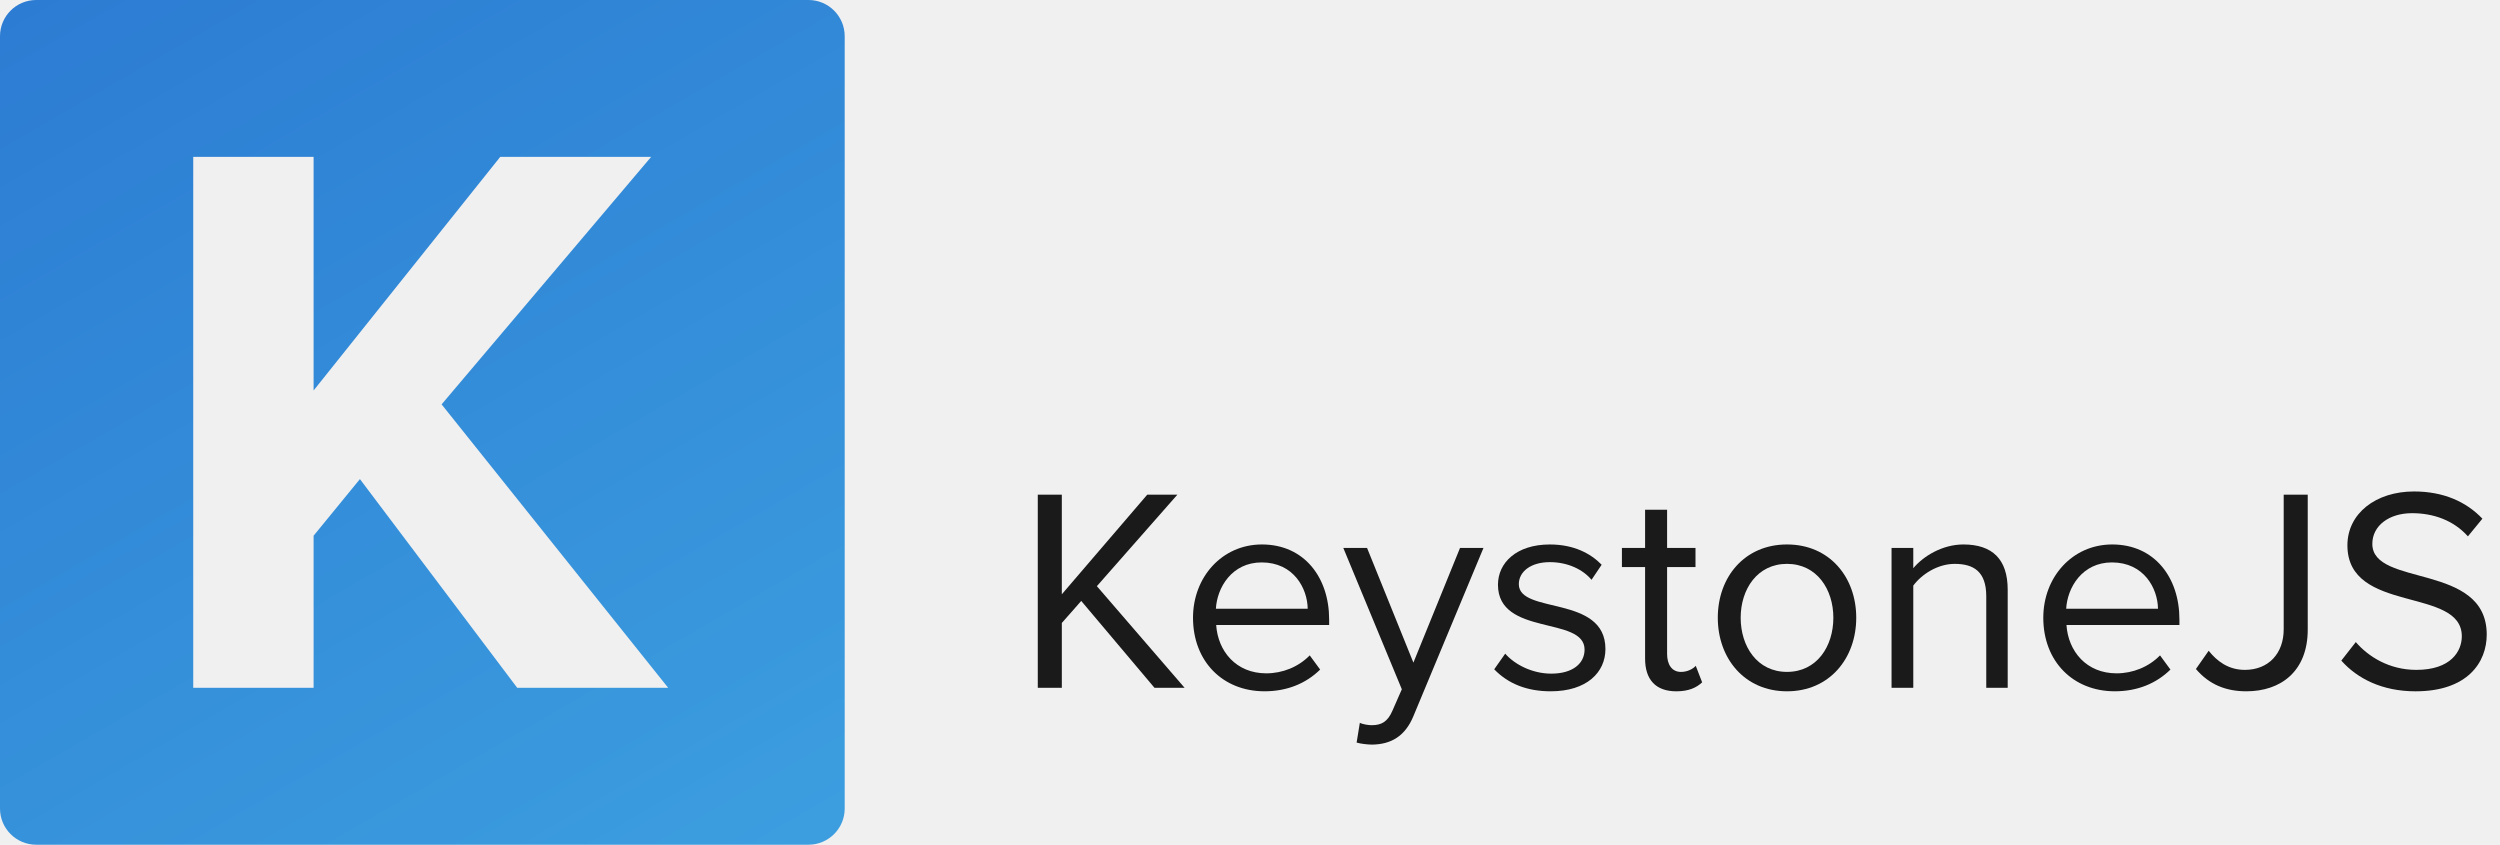
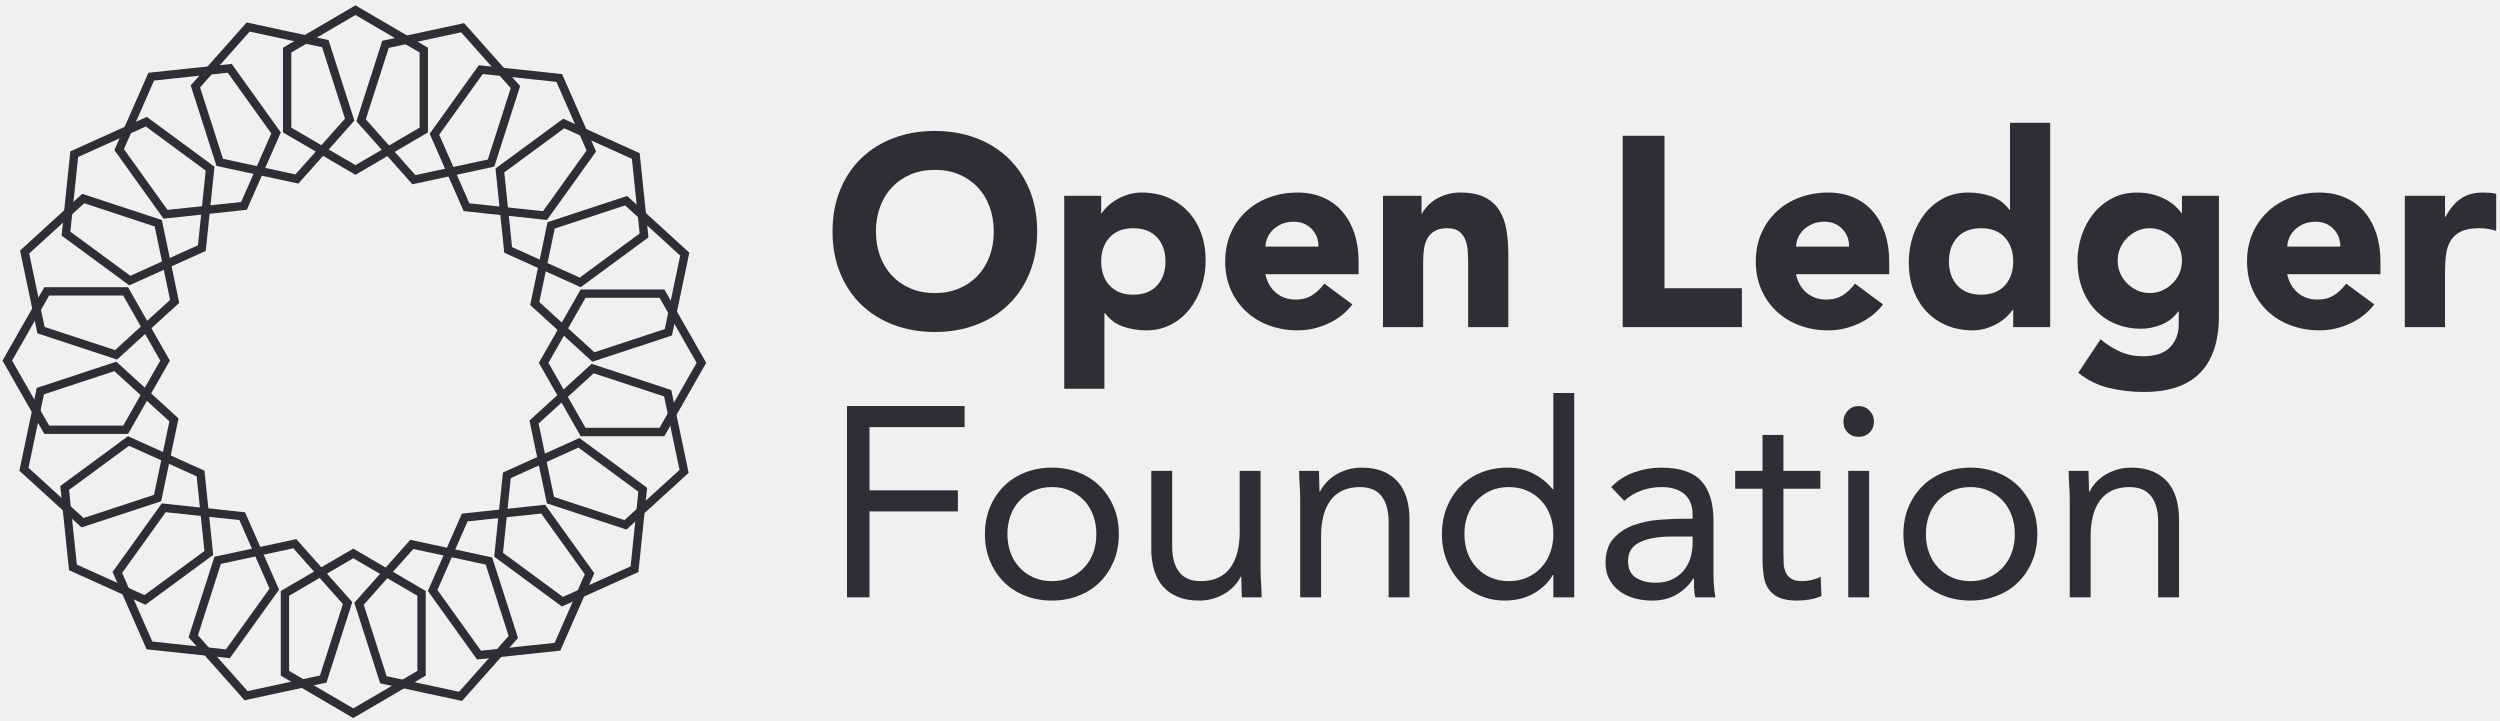
- <svg xmlns="http://www.w3.org/2000/svg" version="1.1" id="Layer_1" x="0px" y="0px" width="207.173px" height="70px" viewBox="0 0 207.173 70" enable-background="new 0 0 207.173 70" xml:space="preserve">
-   <linearGradient id="SVGID_1_" gradientUnits="userSpaceOnUse" x1="58.356" y1="75.456" x2="11.643" y2="-5.454">
-     <stop offset="0" style="stop-color:#3C9EDF" />
-     <stop offset="1" style="stop-color:#2C7CD3" />
-   </linearGradient>
-   <path fill-rule="evenodd" clip-rule="evenodd" fill="url(#SVGID_1_)" d="M3,0h64c1.656,0,3,1.343,3,3v64c0,1.657-1.344,3-3,3H3  c-1.657,0-3-1.343-3-3V3C0,1.343,1.343,0,3,0z M36.595,33.51L55.373,57h-12.51L29.826,39.702l-3.838,4.692V57h-9.975V13h9.975  v19.358L41.455,13h12.504L36.595,33.51z" />
-   <g>
-     <path fill="#1A1A1A" d="M95.673,57l-6.072-7.201l-1.608,1.824V57H86V40.991h1.992v8.257l7.081-8.257h2.497l-6.673,7.584L98.169,57   H95.673z" />
-     <path fill="#1A1A1A" d="M98.864,51.191c0-3.36,2.4-6.072,5.713-6.072c3.504,0,5.568,2.736,5.568,6.216v0.456h-9.361   c0.144,2.184,1.656,4.008,4.152,4.008c1.344,0,2.664-0.528,3.6-1.488l0.864,1.176c-1.176,1.152-2.736,1.8-4.608,1.8   C101.336,57.288,98.864,54.816,98.864,51.191z M104.552,46.607c-2.472,0-3.696,2.088-3.792,3.84h7.608   C108.345,48.743,107.193,46.607,104.552,46.607z" />
-     <path fill="#1A1A1A" d="M112.688,59.904c0.264,0.12,0.696,0.192,0.984,0.192c0.792,0,1.32-0.264,1.728-1.224l0.768-1.752   l-4.849-11.713h1.968l3.84,9.504l3.864-9.504h1.944l-5.809,13.945c-0.696,1.68-1.872,2.328-3.408,2.353   c-0.384,0-0.984-0.072-1.296-0.168L112.688,59.904z" />
-     <path fill="#1A1A1A" d="M123.824,55.464l0.912-1.296c0.768,0.888,2.231,1.656,3.816,1.656c1.775,0,2.76-0.84,2.76-1.992   c0-2.808-7.177-1.08-7.177-5.376c0-1.824,1.536-3.336,4.297-3.336c1.992,0,3.384,0.744,4.296,1.68l-0.84,1.248   c-0.696-0.84-1.944-1.464-3.456-1.464c-1.584,0-2.568,0.792-2.568,1.824c0,2.52,7.177,0.864,7.177,5.376   c0,1.944-1.561,3.504-4.537,3.504C126.584,57.288,125,56.688,123.824,55.464z" />
-     <path fill="#1A1A1A" d="M136.327,54.576v-7.584h-1.92v-1.584h1.92v-3.168h1.824v3.168h2.353v1.584h-2.353v7.201   c0,0.864,0.384,1.488,1.152,1.488c0.527,0,0.983-0.24,1.224-0.504l0.528,1.368c-0.456,0.432-1.104,0.744-2.137,0.744   C137.191,57.288,136.327,56.304,136.327,54.576z" />
-     <path fill="#1A1A1A" d="M142.352,51.191c0-3.36,2.208-6.072,5.736-6.072s5.737,2.712,5.737,6.072s-2.209,6.097-5.737,6.097   S142.352,54.552,142.352,51.191z M151.929,51.191c0-2.352-1.368-4.464-3.841-4.464c-2.472,0-3.84,2.112-3.84,4.464   c0,2.376,1.368,4.488,3.84,4.488C150.561,55.68,151.929,53.568,151.929,51.191z" />
-     <path fill="#1A1A1A" d="M164.6,57v-7.584c0-2.064-1.056-2.688-2.616-2.688c-1.416,0-2.736,0.864-3.432,1.8V57h-1.801V45.407h1.801   v1.68c0.815-0.984,2.4-1.968,4.152-1.968c2.4,0,3.672,1.224,3.672,3.744V57H164.6z" />
-     <path fill="#1A1A1A" d="M169.326,51.191c0-3.36,2.4-6.072,5.713-6.072c3.504,0,5.568,2.736,5.568,6.216v0.456h-9.361   c0.145,2.184,1.656,4.008,4.152,4.008c1.345,0,2.665-0.528,3.601-1.488l0.864,1.176c-1.176,1.152-2.736,1.8-4.608,1.8   C171.799,57.288,169.326,54.816,169.326,51.191z M175.015,46.607c-2.472,0-3.696,2.088-3.792,3.84h7.608   C178.808,48.743,177.655,46.607,175.015,46.607z" />
-     <path fill="#1A1A1A" d="M181.974,55.44l1.057-1.512c0.672,0.84,1.608,1.584,3,1.584c1.968,0,3.217-1.368,3.217-3.36V40.991h1.992   v11.185c0,3.456-2.232,5.112-5.089,5.112C184.47,57.288,183.078,56.736,181.974,55.44z" />
-     <path fill="#1A1A1A" d="M194.023,54.744l1.199-1.536c1.033,1.2,2.76,2.304,5.018,2.304c2.855,0,3.768-1.536,3.768-2.784   c0-4.128-9.48-1.824-9.48-7.537c0-2.64,2.352-4.464,5.52-4.464c2.424,0,4.32,0.84,5.666,2.256l-1.201,1.464   c-1.199-1.344-2.881-1.92-4.633-1.92c-1.896,0-3.287,1.032-3.287,2.544c0,3.601,9.48,1.536,9.48,7.513   c0,2.304-1.584,4.705-5.904,4.705C197.406,57.288,195.343,56.232,194.023,54.744z" />
+ <svg xmlns="http://www.w3.org/2000/svg" xmlns:xlink="http://www.w3.org/1999/xlink" width="170px" height="49px" viewBox="0 0 170 49" version="1.1">
+   <defs>
+     <path id="path-1" d="M0,0.191 L169.757,0.191 L169.757,49 L0,49 L0,0.191 Z" />
+     <path id="path-3" d="M0,0.191 L169.757,0.191 L169.757,49 L0,49 L0,0.191 Z" />
+   </defs>
+   <g id="Welcome" stroke="none" stroke-width="1" fill="none" fill-rule="evenodd">
+     <g id="HOME-V3" transform="translate(-147, -19)">
+       <g id="TOP-NAVIGATION" transform="translate(-9, 0)">
+         <g id="OLF-Logo" transform="translate(156, 19)">
+           <path d="M19.526,3.408 L24.171,0.692 L28.817,3.408 L28.817,8.841 L24.171,11.558 L19.526,8.841 L19.526,3.408 L19.526,3.408 Z" id="Stroke-1" stroke="#2E2F33" stroke-width="0.567" />
+           <path d="M13.286,5.876 L16.875,1.838 L22.121,2.968 L23.778,8.134 L20.189,12.172 L14.943,11.042 L13.286,5.876 L13.286,5.876 Z" id="Stroke-3" stroke="#2E2F33" stroke-width="0.567" />
+           <path d="M8.103,10.175 L10.285,5.213 L15.62,4.645 L18.772,9.039 L16.59,14.002 L11.256,14.57 L8.103,10.175 L8.103,10.175 Z" id="Stroke-4" stroke="#2E2F33" stroke-width="0.567" />
+           <path d="M4.487,15.887 L5.047,10.484 L9.948,8.275 L14.286,11.468 L13.726,16.87 L8.826,19.079 L4.487,15.887 L4.487,15.887 Z" id="Stroke-5" stroke="#2E2F33" stroke-width="0.567" />
+           <g id="Group-12" transform="translate(0, 12.25)" stroke="#2E2F33" stroke-width="0.567">
+             <path d="M2.789,10.201 L1.674,4.887 L5.66,1.252 L10.761,2.93 L11.877,8.244 L7.891,11.879 L2.789,10.201 L2.789,10.201 Z" id="Stroke-6" />
+             <path d="M3.178,16.974 L0.496,12.27 L3.178,7.565 L8.542,7.565 L11.224,12.27 L8.542,16.974 L3.178,16.974 L3.178,16.974 Z" id="Stroke-8" />
+             <path d="M5.614,23.295 L1.628,19.66 L2.744,14.346 L7.844,12.666 L11.829,16.302 L10.715,21.617 L5.614,23.295 L5.614,23.295 Z" id="Stroke-10" />
+           </g>
+           <path d="M9.859,40.794 L4.959,38.584 L4.398,33.182 L8.737,29.988 L13.637,32.197 L14.199,37.601 L9.859,40.794 L9.859,40.794 Z" id="Stroke-13" stroke="#2E2F33" stroke-width="0.567" />
+           <path d="M15.498,44.457 L10.164,43.889 L7.981,38.926 L11.134,34.531 L16.469,35.099 L18.651,40.062 L15.498,44.457 L15.498,44.457 Z" id="Stroke-14" stroke="#2E2F33" stroke-width="0.567" />
+           <g id="Group-21" transform="translate(12.14286, 36.75)" stroke="#2E2F33" stroke-width="0.567">
+             <path d="M9.836,9.426 L4.59,10.556 L1,6.518 L2.658,1.351 L7.903,0.221 L11.493,4.259 L9.836,9.426 L9.836,9.426 Z" id="Stroke-15" />
+             <path d="M16.523,9.032 L11.879,11.749 L7.233,9.032 L7.233,3.6 L11.879,0.883 L16.523,3.6 L16.523,9.032 L16.523,9.032 Z" id="Stroke-17" />
+             <path d="M22.764,6.565 L19.174,10.603 L13.928,9.473 L12.271,4.306 L15.861,0.269 L21.106,1.399 L22.764,6.565 L22.764,6.565 Z" id="Stroke-19" />
+           </g>
+           <path d="M40.089,39.015 L37.908,43.978 L32.572,44.546 L29.42,40.152 L31.603,35.189 L36.936,34.621 L40.089,39.015 L40.089,39.015 Z" id="Stroke-22" stroke="#2E2F33" stroke-width="0.567" />
+           <path d="M43.706,33.304 L43.146,38.706 L38.244,40.916 L33.906,37.723 L34.466,32.321 L39.366,30.111 L43.706,33.304 L43.706,33.304 Z" id="Stroke-23" stroke="#2E2F33" stroke-width="0.567" />
+           <path d="M45.403,26.74 L46.518,32.054 L42.532,35.689 L37.431,34.011 L36.315,28.697 L40.301,25.062 L45.403,26.74 L45.403,26.74 Z" id="Stroke-24" stroke="#2E2F33" stroke-width="0.567" />
+           <path d="M45.014,19.967 L47.696,24.671 L45.014,29.376 L39.65,29.376 L36.968,24.671 L39.65,19.967 L45.014,19.967 L45.014,19.967 Z" id="Stroke-25" stroke="#2E2F33" stroke-width="0.567" />
+           <path d="M42.578,13.646 L46.564,17.281 L45.449,22.595 L40.349,24.274 L36.363,20.639 L37.477,15.324 L42.578,13.646 L42.578,13.646 Z" id="Stroke-26" stroke="#2E2F33" stroke-width="0.567" />
+           <path d="M38.333,8.397 L43.233,10.607 L43.794,16.009 L39.455,19.203 L34.555,16.994 L33.993,11.59 L38.333,8.397 L38.333,8.397 Z" id="Stroke-27" stroke="#2E2F33" stroke-width="0.567" />
+           <path d="M32.694,4.734 L38.028,5.302 L40.211,10.265 L37.058,14.66 L31.723,14.091 L29.542,9.129 L32.694,4.734 L32.694,4.734 Z" id="Stroke-28" stroke="#2E2F33" stroke-width="0.567" />
+           <path d="M26.214,3.015 L31.459,1.885 L35.049,5.923 L33.392,11.089 L28.146,12.219 L24.556,8.181 L26.214,3.015 L26.214,3.015 Z" id="Stroke-29" stroke="#2E2F33" stroke-width="0.567" />
+           <g id="Group-69">
+             <path d="M59.563,15.739 C59.563,16.352 59.657,16.914 59.845,17.42 C60.033,17.929 60.303,18.37 60.655,18.743 C61.008,19.117 61.429,19.408 61.921,19.616 C62.413,19.824 62.963,19.929 63.57,19.929 C64.177,19.929 64.726,19.824 65.218,19.616 C65.71,19.408 66.132,19.117 66.484,18.743 C66.836,18.37 67.106,17.929 67.294,17.42 C67.483,16.914 67.577,16.352 67.577,15.739 C67.577,15.139 67.483,14.581 67.294,14.067 C67.106,13.552 66.836,13.108 66.484,12.735 C66.132,12.361 65.71,12.07 65.218,11.862 C64.726,11.654 64.177,11.55 63.57,11.55 C62.963,11.55 62.413,11.654 61.921,11.862 C61.429,12.07 61.008,12.361 60.655,12.735 C60.303,13.108 60.033,13.552 59.845,14.067 C59.657,14.581 59.563,15.139 59.563,15.739 M56.612,15.739 C56.612,14.698 56.785,13.755 57.131,12.909 C57.477,12.064 57.96,11.344 58.579,10.75 C59.198,10.156 59.933,9.701 60.783,9.381 C61.633,9.063 62.562,8.904 63.57,8.904 C64.578,8.904 65.506,9.063 66.356,9.381 C67.206,9.701 67.941,10.156 68.56,10.75 C69.18,11.344 69.662,12.064 70.008,12.909 C70.355,13.755 70.528,14.698 70.528,15.739 C70.528,16.78 70.355,17.724 70.008,18.569 C69.662,19.414 69.18,20.134 68.56,20.728 C67.941,21.322 67.206,21.778 66.356,22.097 C65.506,22.415 64.578,22.575 63.57,22.575 C62.562,22.575 61.633,22.415 60.783,22.097 C59.933,21.778 59.198,21.322 58.579,20.728 C57.96,20.134 57.477,19.414 57.131,18.569 C56.785,17.724 56.612,16.78 56.612,15.739" id="Fill-30" fill="#2E2F33" />
+             <path d="M74.88,17.779 C74.88,18.452 75.072,18.998 75.454,19.414 C75.837,19.831 76.374,20.039 77.066,20.039 C77.758,20.039 78.296,19.831 78.678,19.414 C79.061,18.998 79.252,18.452 79.252,17.779 C79.252,17.107 79.061,16.56 78.678,16.143 C78.296,15.727 77.758,15.519 77.066,15.519 C76.374,15.519 75.837,15.727 75.454,16.143 C75.072,16.56 74.88,17.107 74.88,17.779 L74.88,17.779 Z M72.367,13.314 L74.88,13.314 L74.88,14.49 L74.917,14.49 C75.026,14.33 75.169,14.168 75.345,14.003 C75.521,13.837 75.727,13.687 75.964,13.552 C76.201,13.418 76.459,13.307 76.738,13.222 C77.018,13.136 77.315,13.093 77.631,13.093 C78.287,13.093 78.882,13.206 79.416,13.433 C79.95,13.661 80.408,13.98 80.791,14.389 C81.173,14.799 81.468,15.286 81.674,15.849 C81.881,16.413 81.984,17.031 81.984,17.705 C81.984,18.33 81.89,18.927 81.702,19.497 C81.513,20.066 81.246,20.572 80.9,21.013 C80.554,21.454 80.132,21.806 79.634,22.069 C79.137,22.333 78.572,22.464 77.94,22.464 C77.37,22.464 76.838,22.376 76.347,22.198 C75.855,22.022 75.451,21.717 75.135,21.288 L75.099,21.288 L75.099,26.433 L72.367,26.433 L72.367,13.314 Z" id="Fill-32" fill="#2E2F33" />
+             <path d="M89.652,16.768 C89.664,16.302 89.513,15.906 89.197,15.574 C88.881,15.243 88.474,15.077 87.977,15.077 C87.673,15.077 87.406,15.128 87.175,15.224 C86.944,15.324 86.747,15.45 86.583,15.601 C86.419,15.754 86.292,15.932 86.201,16.134 C86.11,16.336 86.058,16.547 86.046,16.768 L89.652,16.768 Z M91.965,20.7 C91.528,21.265 90.976,21.7 90.308,22.005 C89.64,22.311 88.948,22.464 88.232,22.464 C87.552,22.464 86.911,22.354 86.31,22.133 C85.709,21.913 85.187,21.598 84.743,21.187 C84.3,20.777 83.951,20.284 83.696,19.708 C83.441,19.132 83.314,18.489 83.314,17.779 C83.314,17.068 83.441,16.425 83.696,15.849 C83.951,15.273 84.3,14.78 84.743,14.372 C85.187,13.96 85.709,13.644 86.31,13.424 C86.911,13.203 87.552,13.094 88.232,13.094 C88.863,13.094 89.437,13.203 89.953,13.424 C90.469,13.644 90.906,13.96 91.264,14.372 C91.622,14.78 91.899,15.273 92.093,15.849 C92.287,16.425 92.384,17.068 92.384,17.779 L92.384,18.644 L86.046,18.644 C86.155,19.169 86.392,19.589 86.756,19.901 C87.12,20.213 87.57,20.371 88.104,20.371 C88.553,20.371 88.933,20.268 89.242,20.066 C89.552,19.864 89.822,19.605 90.053,19.287 L91.965,20.7 Z" id="Fill-34" fill="#2E2F33" />
+             <path d="M94.042,13.314 L96.665,13.314 L96.665,14.526 L96.701,14.526 C96.786,14.355 96.908,14.183 97.066,14.012 C97.223,13.84 97.412,13.687 97.63,13.552 C97.849,13.418 98.098,13.307 98.377,13.222 C98.656,13.136 98.96,13.093 99.288,13.093 C99.98,13.093 100.538,13.2 100.963,13.415 C101.388,13.629 101.719,13.926 101.956,14.306 C102.193,14.686 102.354,15.133 102.439,15.647 C102.522,16.162 102.566,16.721 102.566,17.319 L102.566,22.244 L99.834,22.244 L99.834,17.871 C99.834,17.613 99.825,17.347 99.807,17.071 C99.789,16.796 99.734,16.541 99.643,16.309 C99.552,16.076 99.412,15.886 99.224,15.739 C99.036,15.592 98.766,15.519 98.413,15.519 C98.06,15.519 97.776,15.583 97.557,15.712 C97.339,15.84 97.172,16.012 97.056,16.226 C96.941,16.44 96.865,16.682 96.829,16.952 C96.792,17.221 96.774,17.503 96.774,17.797 L96.774,22.244 L94.042,22.244 L94.042,13.314 Z" id="Fill-36" fill="#2E2F33" />
+             <path d="M110.343,9.234 L113.184,9.234 L113.184,19.599 L118.448,19.599 L118.448,22.244 L110.343,22.244 L110.343,9.234 Z" id="Fill-38" fill="#2E2F33" />
+             <path d="M125.734,16.768 C125.746,16.302 125.594,15.906 125.279,15.574 C124.963,15.243 124.556,15.077 124.058,15.077 C123.755,15.077 123.488,15.128 123.257,15.224 C123.026,15.324 122.829,15.45 122.665,15.601 C122.501,15.754 122.373,15.932 122.282,16.134 C122.191,16.336 122.14,16.547 122.128,16.768 L125.734,16.768 Z M128.047,20.7 C127.61,21.265 127.058,21.7 126.39,22.005 C125.722,22.311 125.03,22.464 124.313,22.464 C123.633,22.464 122.993,22.354 122.392,22.133 C121.791,21.913 121.268,21.598 120.825,21.187 C120.382,20.777 120.033,20.284 119.778,19.708 C119.523,19.132 119.395,18.489 119.395,17.779 C119.395,17.068 119.523,16.425 119.778,15.849 C120.033,15.273 120.382,14.78 120.825,14.372 C121.268,13.96 121.791,13.644 122.392,13.424 C122.993,13.203 123.633,13.094 124.313,13.094 C124.945,13.094 125.518,13.203 126.035,13.424 C126.551,13.644 126.988,13.96 127.346,14.372 C127.704,14.78 127.98,15.273 128.175,15.849 C128.369,16.425 128.466,17.068 128.466,17.779 L128.466,18.644 L122.128,18.644 C122.237,19.169 122.474,19.589 122.838,19.901 C123.202,20.213 123.651,20.371 124.186,20.371 C124.635,20.371 125.015,20.268 125.324,20.066 C125.634,19.864 125.904,19.605 126.135,19.287 L128.047,20.7 Z" id="Fill-40" fill="#2E2F33" />
+             <path d="M136.899,17.779 C136.899,17.107 136.708,16.56 136.325,16.143 C135.943,15.727 135.406,15.519 134.713,15.519 C134.021,15.519 133.484,15.727 133.101,16.143 C132.719,16.56 132.528,17.107 132.528,17.779 C132.528,18.452 132.719,18.998 133.101,19.414 C133.484,19.831 134.021,20.039 134.713,20.039 C135.406,20.039 135.943,19.831 136.325,19.414 C136.708,18.998 136.899,18.452 136.899,17.779 L136.899,17.779 Z M139.413,22.244 L136.899,22.244 L136.899,21.068 L136.863,21.068 C136.753,21.227 136.611,21.389 136.435,21.555 C136.259,21.72 136.052,21.87 135.815,22.005 C135.579,22.14 135.318,22.25 135.032,22.336 C134.747,22.421 134.452,22.464 134.149,22.464 C133.493,22.464 132.898,22.351 132.364,22.124 C131.83,21.898 131.371,21.579 130.989,21.169 C130.606,20.759 130.312,20.272 130.105,19.708 C129.899,19.146 129.796,18.526 129.796,17.852 C129.796,17.227 129.89,16.63 130.078,16.061 C130.266,15.491 130.533,14.986 130.879,14.545 C131.225,14.104 131.647,13.752 132.145,13.488 C132.643,13.225 133.208,13.093 133.839,13.093 C134.41,13.093 134.941,13.182 135.433,13.36 C135.925,13.537 136.328,13.84 136.644,14.269 L136.681,14.269 L136.681,8.352 L139.413,8.352 L139.413,22.244 Z" id="Fill-42" fill="#2E2F33" />
+             <path d="M144.002,17.723 C144.002,18.017 144.057,18.296 144.166,18.56 C144.276,18.824 144.43,19.056 144.631,19.258 C144.831,19.46 145.062,19.622 145.323,19.745 C145.584,19.867 145.871,19.928 146.188,19.928 C146.492,19.928 146.777,19.867 147.044,19.745 C147.311,19.622 147.545,19.46 147.745,19.258 C147.946,19.056 148.101,18.824 148.21,18.56 C148.319,18.296 148.374,18.017 148.374,17.723 C148.374,17.431 148.319,17.151 148.21,16.887 C148.101,16.624 147.946,16.391 147.745,16.189 C147.545,15.987 147.311,15.825 147.044,15.702 C146.777,15.581 146.492,15.52 146.188,15.52 C145.871,15.52 145.584,15.581 145.323,15.702 C145.062,15.825 144.831,15.987 144.631,16.189 C144.43,16.391 144.276,16.624 144.166,16.887 C144.057,17.151 144.002,17.431 144.002,17.723 L144.002,17.723 Z M150.887,21.49 C150.887,23.181 150.465,24.464 149.621,25.341 C148.777,26.216 147.493,26.654 145.769,26.654 C144.98,26.654 144.203,26.565 143.438,26.387 C142.673,26.21 141.968,25.864 141.325,25.349 L142.837,23.071 C143.262,23.426 143.708,23.708 144.175,23.916 C144.643,24.124 145.156,24.228 145.714,24.228 C146.552,24.228 147.169,24.023 147.563,23.613 C147.956,23.202 148.155,22.679 148.155,22.042 L148.155,21.178 L148.119,21.178 C147.801,21.607 147.411,21.91 146.944,22.089 C146.476,22.265 146.036,22.354 145.623,22.354 C144.968,22.354 144.373,22.241 143.838,22.014 C143.304,21.787 142.846,21.469 142.463,21.059 C142.081,20.648 141.786,20.161 141.58,19.599 C141.373,19.034 141.27,18.416 141.27,17.742 C141.27,17.154 141.364,16.578 141.552,16.015 C141.741,15.453 142.008,14.955 142.354,14.526 C142.7,14.097 143.12,13.751 143.62,13.488 C144.118,13.225 144.682,13.094 145.314,13.094 C145.702,13.094 146.057,13.136 146.379,13.223 C146.701,13.307 146.989,13.418 147.244,13.552 C147.499,13.687 147.718,13.837 147.9,14.003 C148.082,14.168 148.228,14.33 148.337,14.489 L148.374,14.489 L148.374,13.313 L150.887,13.313 L150.887,21.49 Z" id="Fill-44" fill="#2E2F33" />
+             <path d="M159.138,16.768 C159.15,16.302 158.998,15.906 158.683,15.574 C158.367,15.243 157.96,15.077 157.462,15.077 C157.159,15.077 156.891,15.128 156.661,15.224 C156.43,15.324 156.233,15.45 156.069,15.601 C155.905,15.754 155.777,15.932 155.686,16.134 C155.595,16.336 155.544,16.547 155.531,16.768 L159.138,16.768 Z M161.451,20.7 C161.014,21.265 160.461,21.7 159.794,22.005 C159.126,22.311 158.434,22.464 157.717,22.464 C157.037,22.464 156.397,22.354 155.796,22.133 C155.195,21.913 154.672,21.598 154.229,21.187 C153.786,20.777 153.437,20.284 153.182,19.708 C152.927,19.132 152.799,18.489 152.799,17.779 C152.799,17.068 152.927,16.425 153.182,15.849 C153.437,15.273 153.786,14.78 154.229,14.372 C154.672,13.96 155.195,13.644 155.796,13.424 C156.397,13.203 157.037,13.094 157.717,13.094 C158.349,13.094 158.922,13.203 159.438,13.424 C159.955,13.644 160.392,13.96 160.75,14.372 C161.108,14.78 161.384,15.273 161.579,15.849 C161.773,16.425 161.87,17.068 161.87,17.779 L161.87,18.644 L155.531,18.644 C155.641,19.169 155.878,19.589 156.242,19.901 C156.606,20.213 157.055,20.371 157.59,20.371 C158.039,20.371 158.418,20.268 158.728,20.066 C159.038,19.864 159.308,19.605 159.539,19.287 L161.451,20.7 Z" id="Fill-46" fill="#2E2F33" />
+             <g id="Group-50">
+               <mask id="mask-2" fill="white">
+                 <use xlink:href="#path-1" />
+               </mask>
+               <g id="Clip-49" />
+               <path d="M163.528,13.314 L166.261,13.314 L166.261,14.747 L166.297,14.747 C166.588,14.196 166.935,13.782 167.335,13.507 C167.736,13.231 168.24,13.093 168.846,13.093 C169.005,13.093 169.161,13.099 169.321,13.111 C169.477,13.124 169.624,13.148 169.758,13.185 L169.758,15.702 C169.563,15.643 169.372,15.595 169.184,15.565 C168.996,15.534 168.798,15.519 168.592,15.519 C168.07,15.519 167.657,15.592 167.353,15.739 C167.05,15.886 166.816,16.091 166.652,16.355 C166.488,16.618 166.382,16.933 166.333,17.301 C166.285,17.668 166.261,18.073 166.261,18.514 L166.261,22.244 L163.528,22.244 L163.528,13.314 Z" id="Fill-48" fill="#2E2F33" mask="url(#mask-2)" />
+             </g>
+             <path d="M57.596,27.609 L65.592,27.609 L65.592,29.044 L59.126,29.044 L59.126,33.342 L65.136,33.342 L65.136,34.776 L59.126,34.776 L59.126,40.619 L57.596,40.619 L57.596,27.609 Z" id="Fill-51" fill="#2E2F33" />
+             <path d="M68.505,36.32 C68.505,36.773 68.575,37.191 68.715,37.577 C68.854,37.963 69.058,38.301 69.325,38.587 C69.592,38.877 69.911,39.102 70.281,39.269 C70.651,39.433 71.067,39.517 71.529,39.517 C71.99,39.517 72.406,39.433 72.776,39.269 C73.147,39.102 73.466,38.877 73.733,38.587 C74,38.301 74.203,37.963 74.343,37.577 C74.482,37.191 74.552,36.773 74.552,36.32 C74.552,35.866 74.482,35.447 74.343,35.061 C74.203,34.675 74,34.338 73.733,34.05 C73.466,33.763 73.147,33.536 72.776,33.369 C72.406,33.205 71.99,33.121 71.529,33.121 C71.067,33.121 70.651,33.205 70.281,33.369 C69.911,33.536 69.592,33.763 69.325,34.05 C69.058,34.338 68.854,34.675 68.715,35.061 C68.575,35.447 68.505,35.866 68.505,36.32 M66.975,36.32 C66.975,35.646 67.091,35.032 67.321,34.482 C67.552,33.929 67.868,33.456 68.268,33.057 C68.669,32.658 69.149,32.349 69.707,32.13 C70.266,31.908 70.873,31.799 71.529,31.799 C72.184,31.799 72.792,31.908 73.35,32.13 C73.909,32.349 74.388,32.658 74.789,33.057 C75.19,33.456 75.505,33.929 75.736,34.482 C75.967,35.032 76.082,35.646 76.082,36.32 C76.082,36.992 75.967,37.606 75.736,38.156 C75.505,38.708 75.19,39.183 74.789,39.581 C74.388,39.979 73.909,40.289 73.35,40.508 C72.792,40.73 72.184,40.838 71.529,40.838 C70.873,40.838 70.266,40.73 69.707,40.508 C69.149,40.289 68.669,39.979 68.268,39.581 C67.868,39.183 67.552,38.708 67.321,38.156 C67.091,37.606 66.975,36.992 66.975,36.32" id="Fill-53" fill="#2E2F33" />
+             <path d="M85.718,38.579 C85.718,38.971 85.73,39.339 85.755,39.682 C85.779,40.025 85.791,40.337 85.791,40.619 L84.443,40.619 C84.443,40.386 84.437,40.153 84.425,39.921 C84.413,39.689 84.407,39.449 84.407,39.204 L84.37,39.204 C84.273,39.412 84.137,39.614 83.961,39.81 C83.784,40.006 83.575,40.181 83.332,40.334 C83.089,40.487 82.816,40.61 82.513,40.702 C82.209,40.793 81.881,40.839 81.529,40.839 C80.97,40.839 80.488,40.754 80.081,40.582 C79.674,40.411 79.337,40.172 79.07,39.865 C78.803,39.561 78.606,39.189 78.478,38.754 C78.351,38.319 78.287,37.846 78.287,37.33 L78.287,32.019 L79.708,32.019 L79.708,37.183 C79.708,37.907 79.865,38.477 80.181,38.892 C80.497,39.31 80.989,39.516 81.656,39.516 C82.118,39.516 82.516,39.438 82.85,39.277 C83.183,39.12 83.457,38.892 83.669,38.598 C83.882,38.304 84.04,37.954 84.143,37.55 C84.246,37.146 84.298,36.699 84.298,36.209 L84.298,32.019 L85.718,32.019 L85.718,38.579 Z" id="Fill-55" fill="#2E2F33" />
+             <path d="M88.414,34.059 C88.414,33.667 88.402,33.299 88.377,32.956 C88.352,32.615 88.341,32.302 88.341,32.019 L89.689,32.019 C89.689,32.252 89.695,32.486 89.707,32.717 C89.719,32.95 89.725,33.191 89.725,33.434 L89.762,33.434 C89.859,33.226 89.995,33.024 90.171,32.828 C90.348,32.632 90.557,32.457 90.8,32.304 C91.043,32.151 91.316,32.028 91.62,31.937 C91.923,31.845 92.251,31.799 92.603,31.799 C93.162,31.799 93.644,31.884 94.051,32.056 C94.458,32.229 94.795,32.466 95.062,32.773 C95.329,33.079 95.526,33.451 95.654,33.884 C95.781,34.319 95.845,34.794 95.845,35.308 L95.845,40.619 L94.425,40.619 L94.425,35.455 C94.425,34.733 94.267,34.163 93.951,33.746 C93.634,33.33 93.143,33.122 92.476,33.122 C92.014,33.122 91.616,33.201 91.283,33.361 C90.949,33.52 90.675,33.746 90.463,34.04 C90.25,34.336 90.091,34.684 89.989,35.088 C89.886,35.494 89.835,35.941 89.835,36.429 L89.835,40.619 L88.414,40.619 L88.414,34.059 Z" id="Fill-57" fill="#2E2F33" />
+             <path d="M105.627,36.32 C105.627,35.866 105.557,35.447 105.417,35.061 C105.278,34.675 105.074,34.338 104.807,34.05 C104.54,33.763 104.221,33.536 103.851,33.369 C103.481,33.205 103.065,33.121 102.603,33.121 C102.142,33.121 101.726,33.205 101.356,33.369 C100.985,33.536 100.666,33.763 100.399,34.05 C100.132,34.338 99.929,34.675 99.789,35.061 C99.649,35.447 99.58,35.866 99.58,36.32 C99.58,36.773 99.649,37.191 99.789,37.577 C99.929,37.963 100.132,38.301 100.399,38.587 C100.666,38.877 100.985,39.102 101.356,39.269 C101.726,39.433 102.142,39.517 102.603,39.517 C103.065,39.517 103.481,39.433 103.851,39.269 C104.221,39.102 104.54,38.877 104.807,38.587 C105.074,38.301 105.278,37.963 105.417,37.577 C105.557,37.191 105.627,36.773 105.627,36.32 L105.627,36.32 Z M105.627,39.094 L105.59,39.094 C105.323,39.584 104.9,39.996 104.324,40.335 C103.748,40.672 103.077,40.838 102.312,40.838 C101.717,40.838 101.158,40.727 100.636,40.498 C100.114,40.273 99.662,39.958 99.279,39.552 C98.897,39.149 98.596,38.67 98.377,38.12 C98.159,37.568 98.05,36.969 98.05,36.32 C98.05,35.669 98.159,35.07 98.377,34.517 C98.596,33.968 98.9,33.488 99.288,33.086 C99.677,32.681 100.147,32.366 100.7,32.139 C101.252,31.913 101.862,31.799 102.53,31.799 C103.15,31.799 103.717,31.928 104.233,32.185 C104.749,32.443 105.202,32.804 105.59,33.269 L105.627,33.269 L105.627,26.726 L107.047,26.726 L107.047,40.619 L105.627,40.619 L105.627,39.094 Z" id="Fill-59" fill="#2E2F33" />
+             <path d="M113.676,36.484 C112.766,36.484 112.043,36.613 111.509,36.87 C110.974,37.127 110.707,37.55 110.707,38.138 C110.707,38.679 110.886,39.061 111.245,39.287 C111.603,39.515 112.049,39.626 112.583,39.626 C112.996,39.626 113.358,39.556 113.667,39.415 C113.977,39.274 114.235,39.087 114.441,38.855 C114.648,38.622 114.806,38.349 114.915,38.039 C115.024,37.726 115.085,37.392 115.097,37.036 L115.097,36.484 L113.676,36.484 Z M109.56,33.122 C109.997,32.67 110.516,32.335 111.117,32.12 C111.718,31.907 112.328,31.799 112.948,31.799 C114.211,31.799 115.121,32.1 115.68,32.699 C116.238,33.299 116.518,34.213 116.518,35.437 L116.518,39.132 C116.518,39.377 116.53,39.631 116.554,39.894 C116.578,40.156 116.609,40.4 116.645,40.619 L115.279,40.619 C115.231,40.423 115.203,40.207 115.197,39.966 C115.191,39.728 115.188,39.516 115.188,39.332 L115.152,39.332 C114.872,39.773 114.499,40.135 114.031,40.417 C113.564,40.698 113.002,40.839 112.347,40.839 C111.909,40.839 111.5,40.786 111.117,40.674 C110.735,40.564 110.401,40.403 110.115,40.187 C109.83,39.973 109.602,39.706 109.432,39.388 C109.262,39.069 109.177,38.702 109.177,38.285 C109.177,37.575 109.359,37.019 109.724,36.613 C110.088,36.209 110.54,35.909 111.081,35.713 C111.621,35.517 112.204,35.394 112.829,35.345 C113.455,35.298 114.028,35.272 114.551,35.272 L115.097,35.272 L115.097,35.014 C115.097,34.39 114.912,33.918 114.541,33.599 C114.171,33.281 113.652,33.122 112.984,33.122 C112.523,33.122 112.07,33.198 111.627,33.351 C111.184,33.506 110.792,33.74 110.452,34.059 L109.56,33.122 Z" id="Fill-61" fill="#2E2F33" />
+             <path d="M123.785,33.232 L121.272,33.232 L121.272,37.533 C121.272,37.813 121.278,38.074 121.29,38.312 C121.302,38.553 121.351,38.76 121.436,38.939 C121.521,39.115 121.648,39.257 121.818,39.36 C121.988,39.464 122.231,39.516 122.547,39.516 C122.753,39.516 122.966,39.492 123.184,39.444 C123.403,39.394 123.609,39.322 123.804,39.222 L123.858,40.528 C123.615,40.637 123.345,40.717 123.048,40.766 C122.75,40.815 122.468,40.839 122.201,40.839 C121.691,40.839 121.284,40.772 120.981,40.637 C120.677,40.502 120.44,40.312 120.27,40.067 C120.1,39.824 119.988,39.519 119.933,39.158 C119.879,38.798 119.851,38.395 119.851,37.954 L119.851,33.232 L117.993,33.232 L117.993,32.019 L119.851,32.019 L119.851,29.575 L121.272,29.575 L121.272,32.019 L123.785,32.019 L123.785,33.232 Z" id="Fill-63" fill="#2E2F33" />
+             <mask id="mask-4" fill="white">
+               <use xlink:href="#path-3" />
+             </mask>
+             <g id="Clip-66" />
+             <path d="M125.68,32.018 L127.101,32.018 L127.101,40.618 L125.68,40.618 L125.68,32.018 Z M125.352,28.657 C125.352,28.376 125.451,28.129 125.653,27.922 C125.853,27.714 126.099,27.61 126.39,27.61 C126.68,27.61 126.928,27.714 127.127,27.922 C127.328,28.129 127.429,28.376 127.429,28.657 C127.429,28.962 127.332,29.213 127.137,29.409 C126.941,29.605 126.692,29.705 126.39,29.705 C126.085,29.705 125.836,29.605 125.644,29.409 C125.448,29.213 125.352,28.962 125.352,28.657 L125.352,28.657 Z" id="Fill-65" fill="#2E2F33" mask="url(#mask-4)" />
+             <path d="M130.961,36.32 C130.961,36.773 131.031,37.191 131.171,37.577 C131.31,37.963 131.514,38.301 131.781,38.587 C132.048,38.877 132.367,39.102 132.737,39.269 C133.107,39.433 133.523,39.517 133.985,39.517 C134.446,39.517 134.862,39.433 135.232,39.269 C135.603,39.102 135.922,38.877 136.189,38.587 C136.456,38.301 136.659,37.963 136.799,37.577 C136.938,37.191 137.008,36.773 137.008,36.32 C137.008,35.866 136.938,35.447 136.799,35.061 C136.659,34.675 136.456,34.338 136.189,34.05 C135.922,33.763 135.603,33.536 135.232,33.369 C134.862,33.205 134.446,33.121 133.985,33.121 C133.523,33.121 133.107,33.205 132.737,33.369 C132.367,33.536 132.048,33.763 131.781,34.05 C131.514,34.338 131.31,34.675 131.171,35.061 C131.031,35.447 130.961,35.866 130.961,36.32 M129.431,36.32 C129.431,35.646 129.547,35.032 129.777,34.482 C130.008,33.929 130.324,33.456 130.724,33.057 C131.125,32.658 131.605,32.349 132.163,32.13 C132.722,31.908 133.329,31.799 133.985,31.799 C134.64,31.799 135.248,31.908 135.806,32.13 C136.365,32.349 136.844,32.658 137.245,33.057 C137.646,33.456 137.962,33.929 138.192,34.482 C138.423,35.032 138.538,35.646 138.538,36.32 C138.538,36.992 138.423,37.606 138.192,38.156 C137.962,38.708 137.646,39.183 137.245,39.581 C136.844,39.979 136.365,40.289 135.806,40.508 C135.248,40.73 134.64,40.838 133.985,40.838 C133.329,40.838 132.722,40.73 132.163,40.508 C131.605,40.289 131.125,39.979 130.724,39.581 C130.324,39.183 130.008,38.708 129.777,38.156 C129.547,37.606 129.431,36.992 129.431,36.32" id="Fill-67" fill="#2E2F33" mask="url(#mask-4)" />
+             <path d="M140.743,34.059 C140.743,33.667 140.731,33.299 140.706,32.956 C140.68,32.615 140.67,32.302 140.67,32.019 L142.018,32.019 C142.018,32.252 142.024,32.486 142.036,32.717 C142.048,32.95 142.054,33.191 142.054,33.434 L142.091,33.434 C142.188,33.226 142.324,33.024 142.5,32.828 C142.676,32.632 142.886,32.457 143.129,32.304 C143.372,32.151 143.645,32.028 143.948,31.937 C144.252,31.845 144.58,31.799 144.932,31.799 C145.491,31.799 145.973,31.884 146.38,32.056 C146.787,32.229 147.124,32.466 147.391,32.773 C147.658,33.079 147.855,33.451 147.983,33.884 C148.11,34.319 148.174,34.794 148.174,35.308 L148.174,40.619 L146.753,40.619 L146.753,35.455 C146.753,34.733 146.596,34.163 146.28,33.746 C145.963,33.33 145.472,33.122 144.804,33.122 C144.343,33.122 143.945,33.201 143.611,33.361 C143.278,33.52 143.004,33.746 142.792,34.04 C142.579,34.336 142.42,34.684 142.318,35.088 C142.215,35.494 142.163,35.941 142.163,36.429 L142.163,40.619 L140.743,40.619 L140.743,34.059 Z" id="Fill-68" fill="#2E2F33" mask="url(#mask-4)" />
+           </g>
+         </g>
+       </g>
+     </g>
  </g>
</svg>
